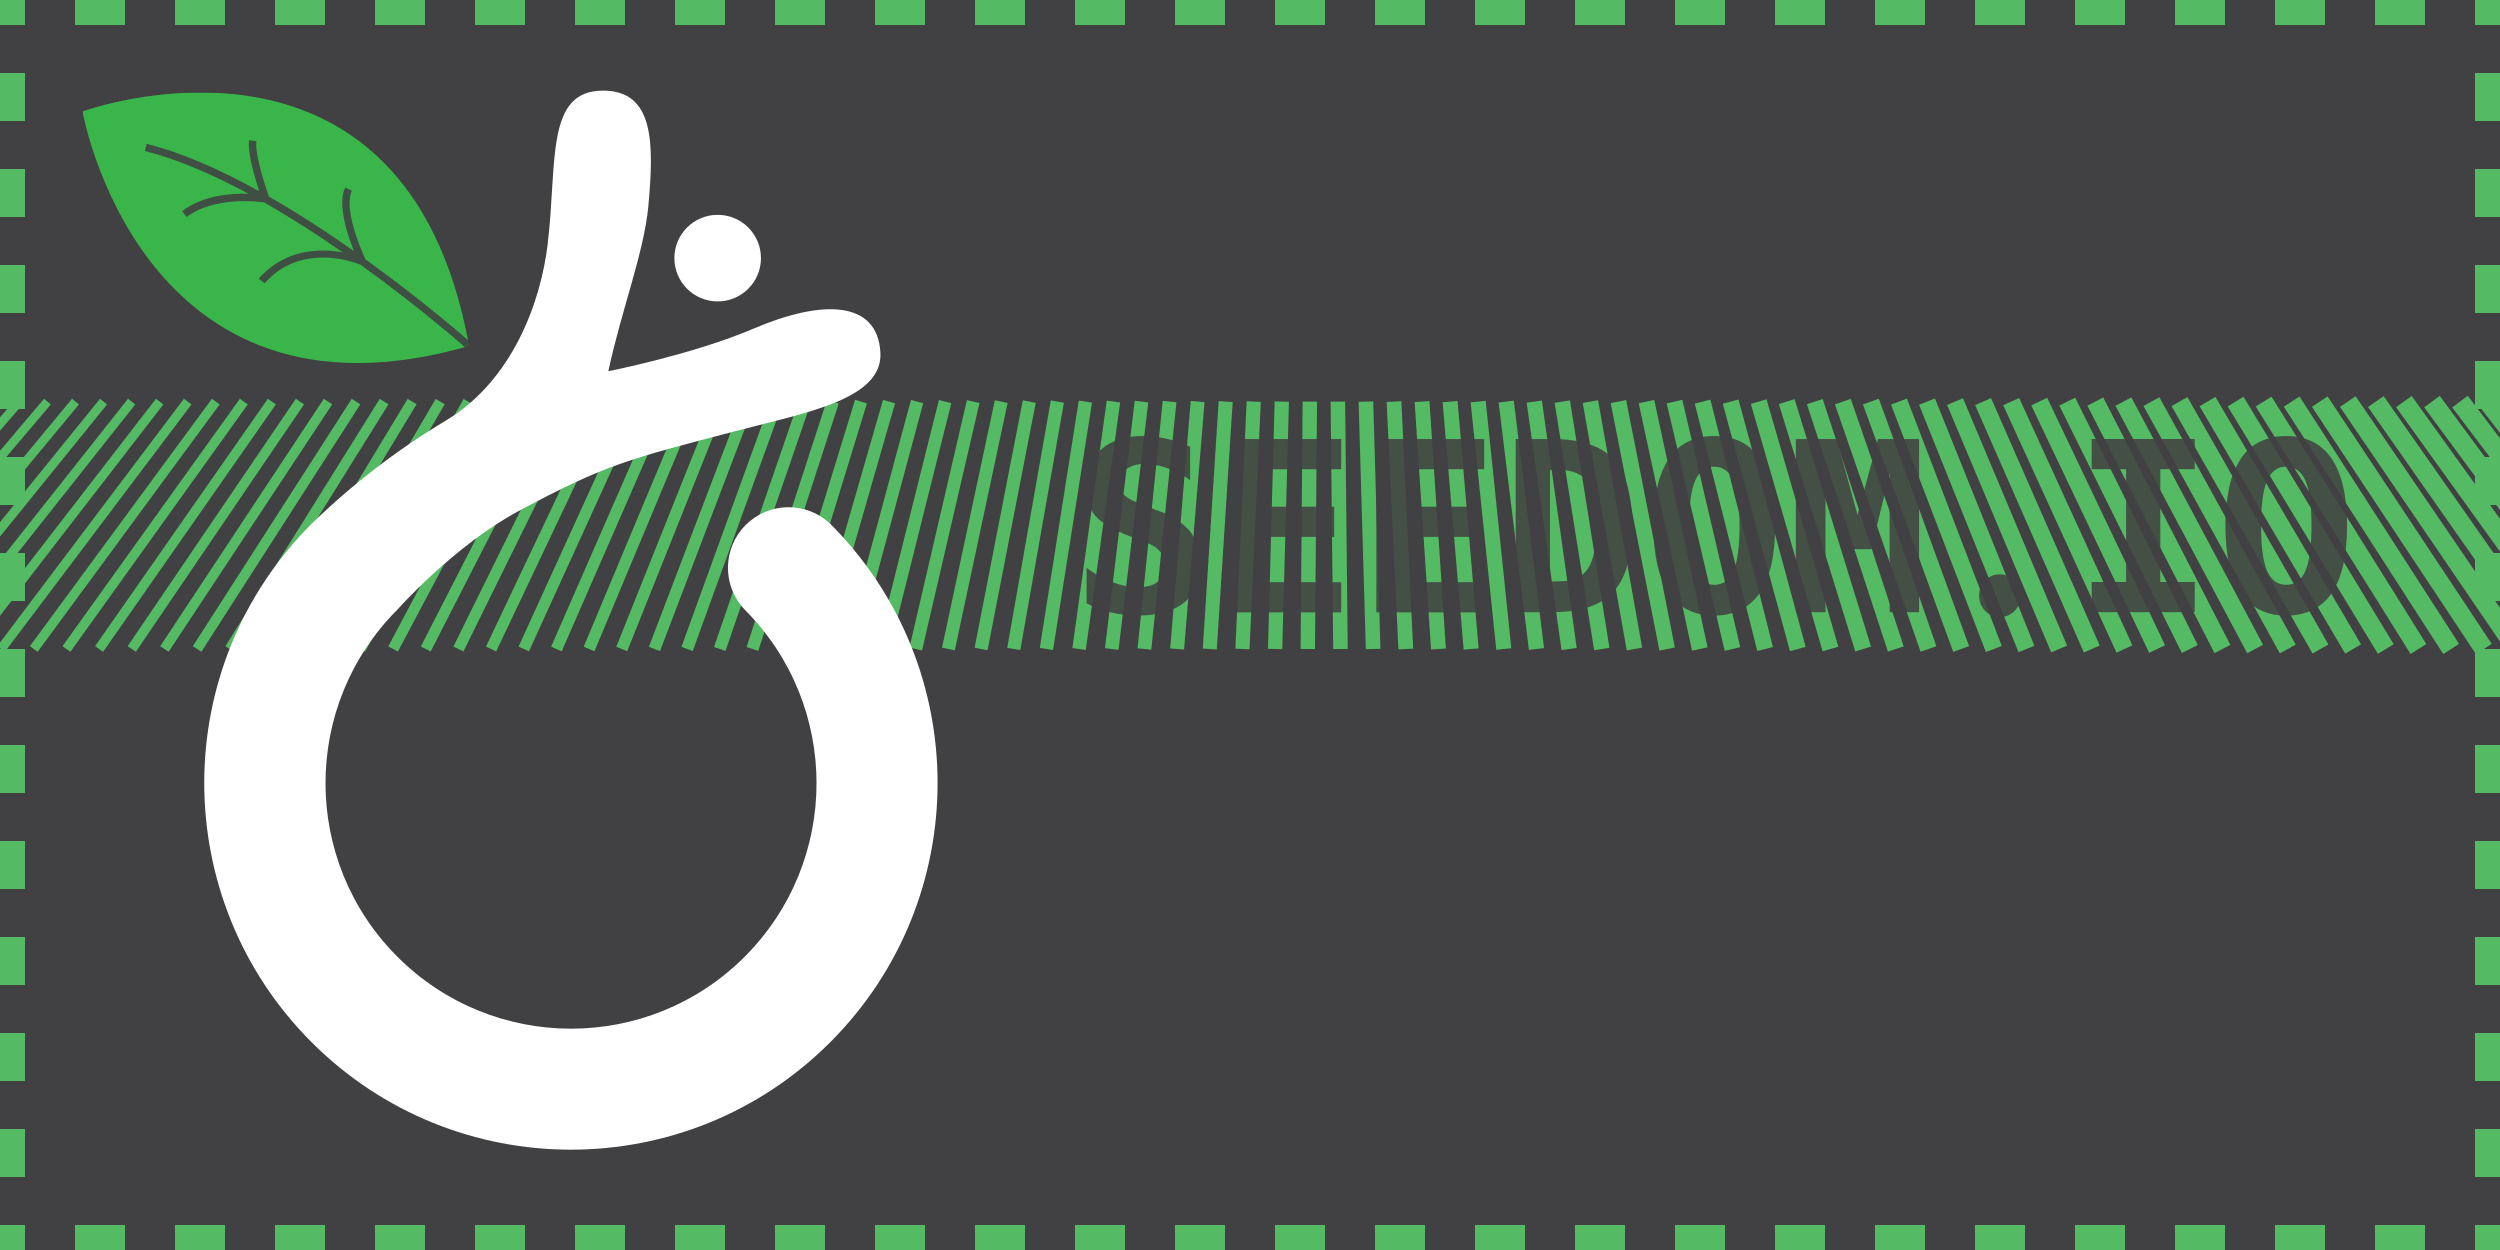
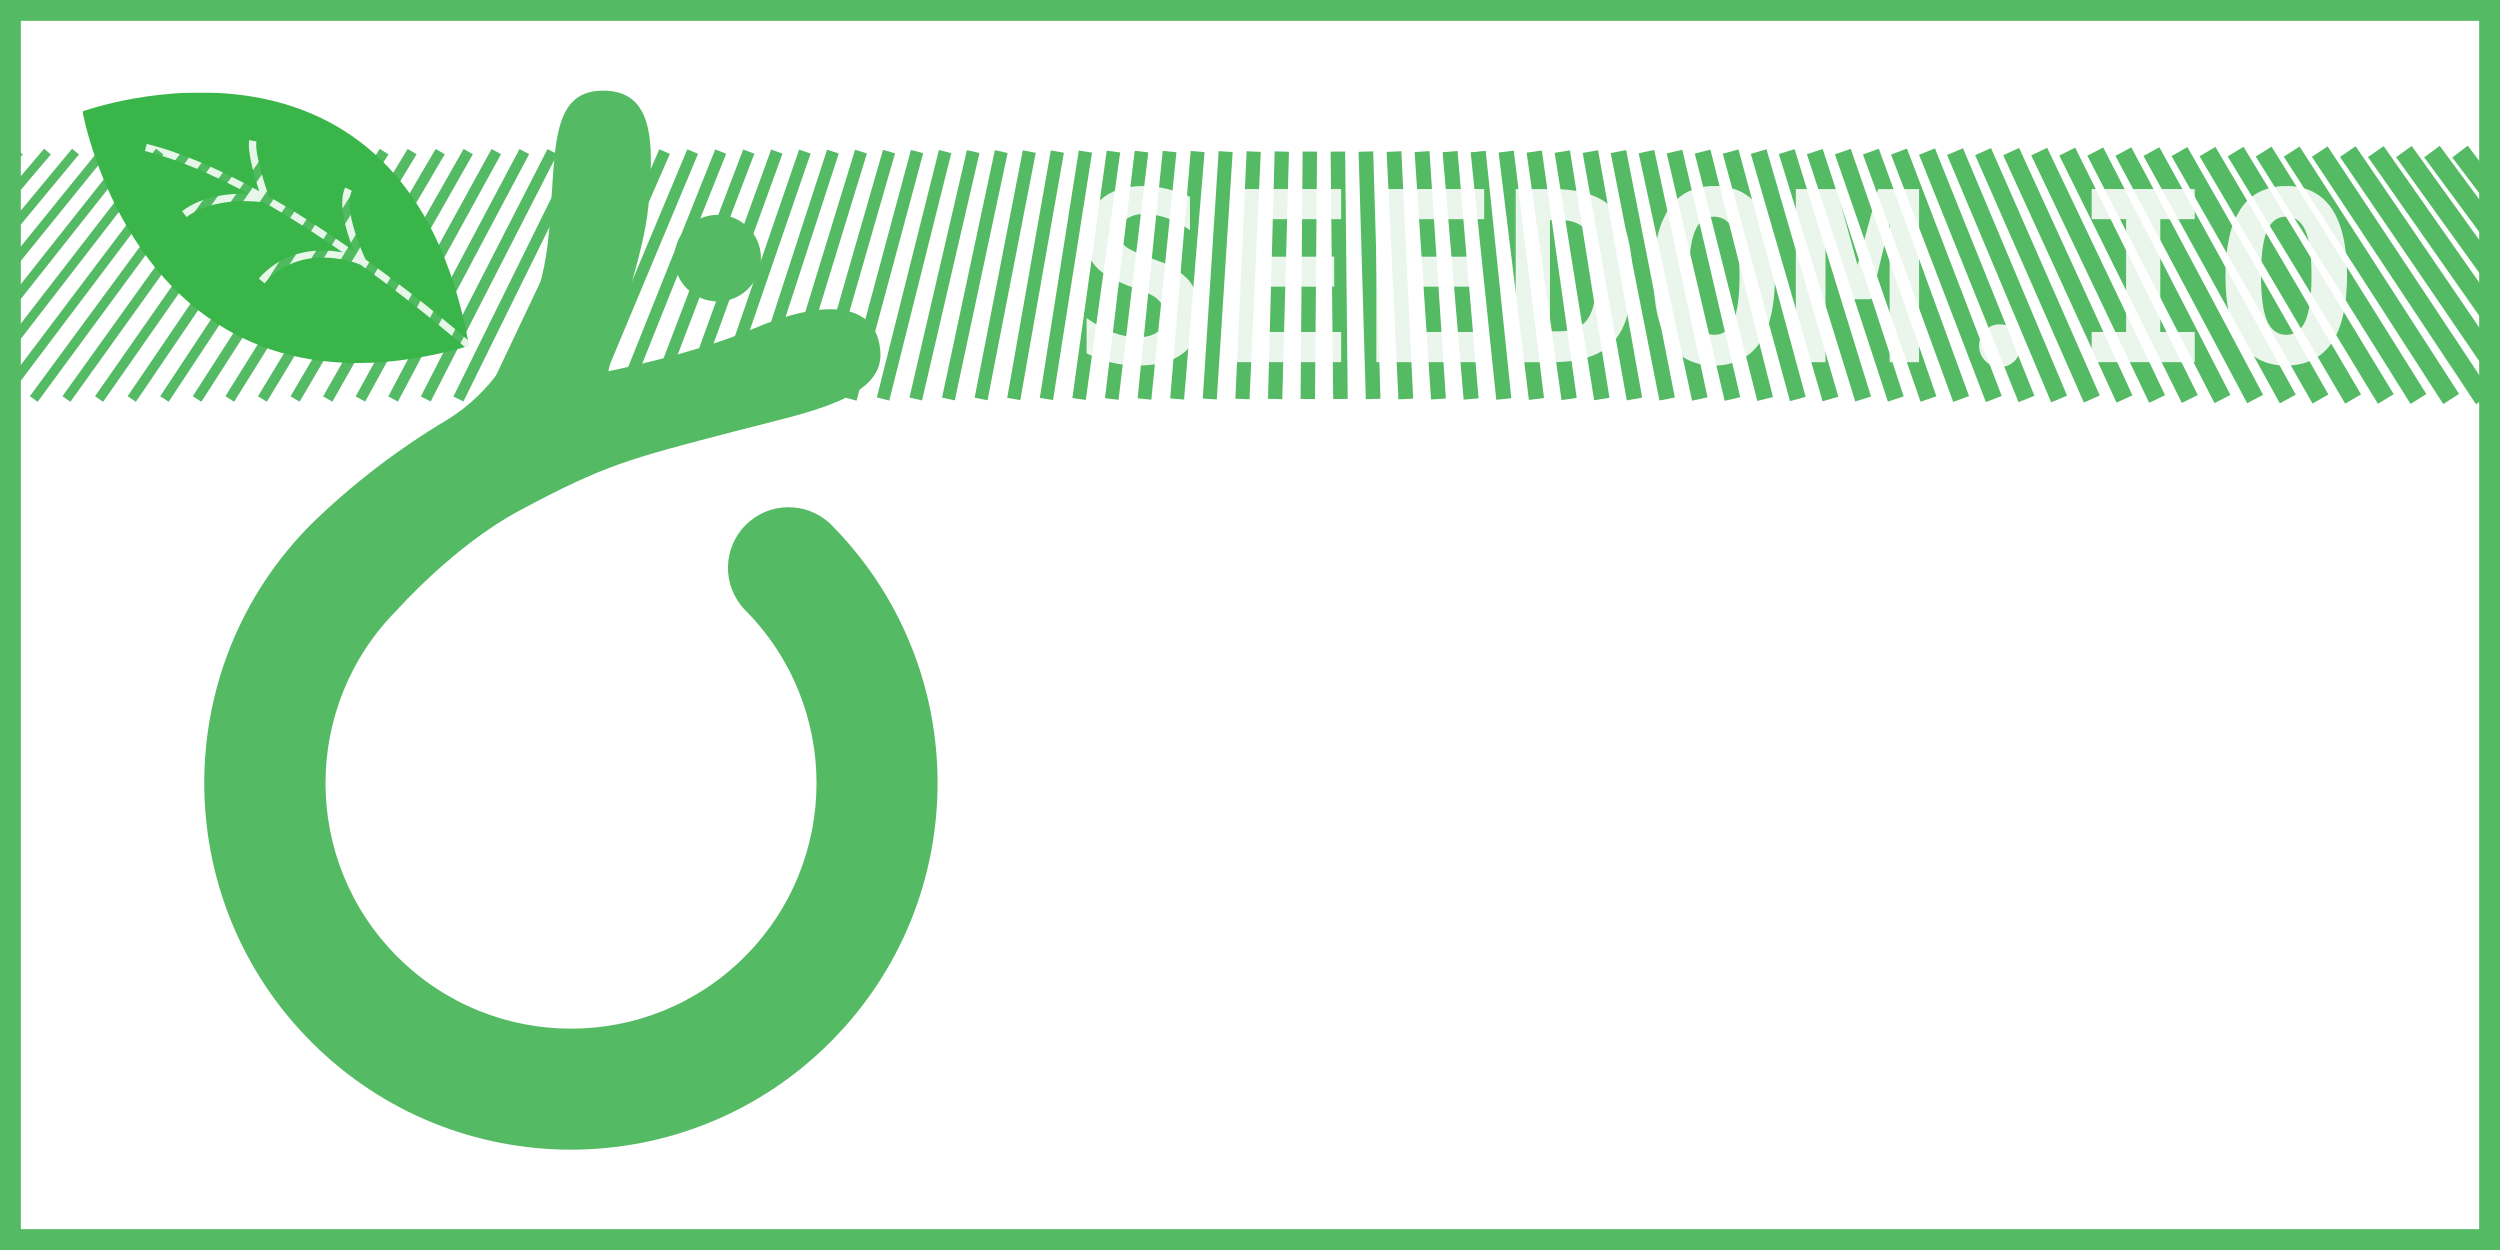
<svg xmlns="http://www.w3.org/2000/svg" viewBox="0 0 600 300">
  <defs>
-     <style>.cls-1{fill:#231f20;}.cls-2{isolation:isolate;filter:url(#luminosity-noclip-2);}.cls-10,.cls-11,.cls-12,.cls-13,.cls-14,.cls-15,.cls-16,.cls-17,.cls-18,.cls-19,.cls-20,.cls-21,.cls-22,.cls-23,.cls-24,.cls-25,.cls-26,.cls-27,.cls-28,.cls-29,.cls-3,.cls-30,.cls-31,.cls-32,.cls-33,.cls-34,.cls-35,.cls-36,.cls-37,.cls-38,.cls-39,.cls-40,.cls-41,.cls-42,.cls-43,.cls-44,.cls-45,.cls-46,.cls-47,.cls-48,.cls-49,.cls-5,.cls-50,.cls-51,.cls-52,.cls-53,.cls-54,.cls-55,.cls-56,.cls-57,.cls-58,.cls-59,.cls-6,.cls-60,.cls-61,.cls-62,.cls-63,.cls-64,.cls-65,.cls-66,.cls-67,.cls-68,.cls-69,.cls-7,.cls-70,.cls-71,.cls-72,.cls-73,.cls-74,.cls-75,.cls-76,.cls-77,.cls-78,.cls-79,.cls-80,.cls-81,.cls-82,.cls-83,.cls-84,.cls-85,.cls-86,.cls-87,.cls-88,.cls-89,.cls-9,.cls-90,.cls-91,.cls-92,.cls-93,.cls-94,.cls-95,.cls-96,.cls-97{fill:none;}.cls-4{fill:#414042;}.cls-10,.cls-11,.cls-12,.cls-13,.cls-14,.cls-15,.cls-16,.cls-17,.cls-18,.cls-19,.cls-20,.cls-21,.cls-22,.cls-23,.cls-24,.cls-25,.cls-26,.cls-27,.cls-28,.cls-29,.cls-30,.cls-31,.cls-32,.cls-33,.cls-34,.cls-35,.cls-36,.cls-37,.cls-38,.cls-39,.cls-40,.cls-41,.cls-42,.cls-43,.cls-44,.cls-45,.cls-46,.cls-47,.cls-48,.cls-49,.cls-5,.cls-50,.cls-51,.cls-52,.cls-53,.cls-54,.cls-55,.cls-56,.cls-57,.cls-58,.cls-59,.cls-6,.cls-60,.cls-61,.cls-62,.cls-63,.cls-64,.cls-65,.cls-66,.cls-67,.cls-68,.cls-69,.cls-7,.cls-70,.cls-71,.cls-72,.cls-73,.cls-74,.cls-75,.cls-76,.cls-77,.cls-78,.cls-79,.cls-80,.cls-81,.cls-82,.cls-83,.cls-84,.cls-85,.cls-86,.cls-87,.cls-88,.cls-89,.cls-9,.cls-90,.cls-91,.cls-92,.cls-93,.cls-94,.cls-95,.cls-96,.cls-97{stroke:#54ba63;stroke-miterlimit:10;}.cls-5,.cls-6,.cls-7{stroke-width:12px;}.cls-6{stroke-dasharray:12 12;}.cls-7{stroke-dasharray:11.52 11.52;}.cls-8{mask:url(#mask);}.cls-9{stroke-width:2.09px;}.cls-10{stroke-width:2.12px;}.cls-11{stroke-width:2.15px;}.cls-12{stroke-width:2.18px;}.cls-13{stroke-width:2.21px;}.cls-14{stroke-width:2.24px;}.cls-15{stroke-width:2.27px;}.cls-16{stroke-width:2.3px;}.cls-17{stroke-width:2.33px;}.cls-18{stroke-width:2.36px;}.cls-19{stroke-width:2.39px;}.cls-20{stroke-width:2.42px;}.cls-21{stroke-width:2.45px;}.cls-22{stroke-width:2.48px;}.cls-23{stroke-width:2.5px;}.cls-24{stroke-width:2.53px;}.cls-25{stroke-width:2.56px;}.cls-26{stroke-width:2.59px;}.cls-27{stroke-width:2.62px;}.cls-28{stroke-width:2.65px;}.cls-29{stroke-width:2.68px;}.cls-30{stroke-width:2.71px;}.cls-31{stroke-width:2.74px;}.cls-32{stroke-width:2.77px;}.cls-33{stroke-width:2.8px;}.cls-34{stroke-width:2.83px;}.cls-35{stroke-width:2.86px;}.cls-36{stroke-width:2.89px;}.cls-37{stroke-width:2.92px;}.cls-38{stroke-width:2.95px;}.cls-39{stroke-width:2.98px;}.cls-40{stroke-width:3.01px;}.cls-41{stroke-width:3.04px;}.cls-42{stroke-width:3.07px;}.cls-43{stroke-width:3.1px;}.cls-44{stroke-width:3.13px;}.cls-45{stroke-width:3.16px;}.cls-46{stroke-width:3.19px;}.cls-47{stroke-width:3.22px;}.cls-48{stroke-width:3.25px;}.cls-49{stroke-width:3.28px;}.cls-50{stroke-width:3.31px;}.cls-51{stroke-width:3.34px;}.cls-52{stroke-width:3.37px;}.cls-53{stroke-width:3.4px;}.cls-54{stroke-width:3.43px;}.cls-55{stroke-width:3.46px;}.cls-56{stroke-width:3.49px;}.cls-57{stroke-width:3.51px;}.cls-58{stroke-width:3.54px;}.cls-59{stroke-width:3.57px;}.cls-60{stroke-width:3.6px;}.cls-61{stroke-width:3.63px;}.cls-62{stroke-width:3.66px;}.cls-63{stroke-width:3.69px;}.cls-64{stroke-width:3.72px;}.cls-65{stroke-width:3.75px;}.cls-66{stroke-width:3.78px;}.cls-67{stroke-width:3.81px;}.cls-68{stroke-width:3.84px;}.cls-69{stroke-width:3.87px;}.cls-70{stroke-width:3.9px;}.cls-71{stroke-width:3.93px;}.cls-72{stroke-width:3.96px;}.cls-73{stroke-width:3.99px;}.cls-74{stroke-width:4.02px;}.cls-75{stroke-width:4.05px;}.cls-76{stroke-width:4.08px;}.cls-77{stroke-width:4.11px;}.cls-78{stroke-width:4.14px;}.cls-79{stroke-width:4.17px;}.cls-80{stroke-width:4.2px;}.cls-81{stroke-width:4.23px;}.cls-82{stroke-width:4.26px;}.cls-83{stroke-width:4.29px;}.cls-84{stroke-width:4.32px;}.cls-85{stroke-width:4.35px;}.cls-86{stroke-width:4.38px;}.cls-87{stroke-width:4.41px;}.cls-88{stroke-width:4.44px;}.cls-89{stroke-width:4.47px;}.cls-90{stroke-width:4.5px;}.cls-91{stroke-width:4.52px;}.cls-92{stroke-width:4.55px;}.cls-93{stroke-width:4.58px;}.cls-94{stroke-width:4.61px;}.cls-95{stroke-width:4.64px;}.cls-96{stroke-width:4.67px;}.cls-97{stroke-width:4.7px;}.cls-98{clip-path:url(#clip-path);}.cls-99{clip-path:url(#clip-path-2);}.cls-100{mask:url(#mask-2);}.cls-101{clip-path:url(#clip-path-4);}.cls-102{fill:#39b54a;}.cls-103{fill:#fff;}.cls-104{filter:url(#luminosity-noclip);}</style>
-     <filter id="luminosity-noclip" x="-47.57" y="94.94" width="692.59" height="62.26" filterUnits="userSpaceOnUse" color-interpolation-filters="sRGB">
+     <style>.cls-1{fill:#231f20;}.cls-2{isolation:isolate;filter:url(#luminosity-noclip-2);}.cls-10,.cls-11,.cls-12,.cls-13,.cls-14,.cls-15,.cls-16,.cls-17,.cls-18,.cls-19,.cls-20,.cls-21,.cls-22,.cls-23,.cls-24,.cls-25,.cls-26,.cls-27,.cls-28,.cls-29,.cls-3,.cls-30,.cls-31,.cls-32,.cls-33,.cls-34,.cls-35,.cls-36,.cls-37,.cls-38,.cls-39,.cls-40,.cls-41,.cls-42,.cls-43,.cls-44,.cls-45,.cls-46,.cls-47,.cls-48,.cls-49,.cls-5,.cls-50,.cls-51,.cls-52,.cls-53,.cls-54,.cls-55,.cls-56,.cls-57,.cls-58,.cls-59,.cls-60,.cls-61,.cls-62,.cls-63,.cls-64,.cls-65,.cls-66,.cls-67,.cls-68,.cls-69,.cls-7,.cls-70,.cls-71,.cls-72,.cls-73,.cls-74,.cls-75,.cls-76,.cls-77,.cls-78,.cls-79,.cls-8,.cls-80,.cls-81,.cls-82,.cls-83,.cls-84,.cls-85,.cls-86,.cls-87,.cls-88,.cls-89,.cls-9,.cls-90,.cls-91,.cls-92,.cls-93,.cls-94,.cls-95{fill:none;}.cls-4{fill:#fff;}.cls-10,.cls-11,.cls-12,.cls-13,.cls-14,.cls-15,.cls-16,.cls-17,.cls-18,.cls-19,.cls-20,.cls-21,.cls-22,.cls-23,.cls-24,.cls-25,.cls-26,.cls-27,.cls-28,.cls-29,.cls-30,.cls-31,.cls-32,.cls-33,.cls-34,.cls-35,.cls-36,.cls-37,.cls-38,.cls-39,.cls-40,.cls-41,.cls-42,.cls-43,.cls-44,.cls-45,.cls-46,.cls-47,.cls-48,.cls-49,.cls-5,.cls-50,.cls-51,.cls-52,.cls-53,.cls-54,.cls-55,.cls-56,.cls-57,.cls-58,.cls-59,.cls-60,.cls-61,.cls-62,.cls-63,.cls-64,.cls-65,.cls-66,.cls-67,.cls-68,.cls-69,.cls-7,.cls-70,.cls-71,.cls-72,.cls-73,.cls-74,.cls-75,.cls-76,.cls-77,.cls-78,.cls-79,.cls-8,.cls-80,.cls-81,.cls-82,.cls-83,.cls-84,.cls-85,.cls-86,.cls-87,.cls-88,.cls-89,.cls-9,.cls-90,.cls-91,.cls-92,.cls-93,.cls-94,.cls-95{stroke:#54ba63;stroke-miterlimit:10;}.cls-5{stroke-width:10px;}.cls-6{mask:url(#mask);}.cls-7{stroke-width:2.09px;}.cls-8{stroke-width:2.12px;}.cls-9{stroke-width:2.15px;}.cls-10{stroke-width:2.18px;}.cls-11{stroke-width:2.21px;}.cls-12{stroke-width:2.24px;}.cls-13{stroke-width:2.27px;}.cls-14{stroke-width:2.3px;}.cls-15{stroke-width:2.33px;}.cls-16{stroke-width:2.36px;}.cls-17{stroke-width:2.39px;}.cls-18{stroke-width:2.42px;}.cls-19{stroke-width:2.45px;}.cls-20{stroke-width:2.48px;}.cls-21{stroke-width:2.5px;}.cls-22{stroke-width:2.53px;}.cls-23{stroke-width:2.56px;}.cls-24{stroke-width:2.59px;}.cls-25{stroke-width:2.62px;}.cls-26{stroke-width:2.65px;}.cls-27{stroke-width:2.68px;}.cls-28{stroke-width:2.71px;}.cls-29{stroke-width:2.74px;}.cls-30{stroke-width:2.77px;}.cls-31{stroke-width:2.8px;}.cls-32{stroke-width:2.83px;}.cls-33{stroke-width:2.86px;}.cls-34{stroke-width:2.89px;}.cls-35{stroke-width:2.92px;}.cls-36{stroke-width:2.95px;}.cls-37{stroke-width:2.98px;}.cls-38{stroke-width:3.01px;}.cls-39{stroke-width:3.04px;}.cls-40{stroke-width:3.07px;}.cls-41{stroke-width:3.1px;}.cls-42{stroke-width:3.13px;}.cls-43{stroke-width:3.16px;}.cls-44{stroke-width:3.19px;}.cls-45{stroke-width:3.22px;}.cls-46{stroke-width:3.25px;}.cls-47{stroke-width:3.28px;}.cls-48{stroke-width:3.31px;}.cls-49{stroke-width:3.34px;}.cls-50{stroke-width:3.37px;}.cls-51{stroke-width:3.4px;}.cls-52{stroke-width:3.43px;}.cls-53{stroke-width:3.46px;}.cls-54{stroke-width:3.49px;}.cls-55{stroke-width:3.51px;}.cls-56{stroke-width:3.54px;}.cls-57{stroke-width:3.57px;}.cls-58{stroke-width:3.6px;}.cls-59{stroke-width:3.63px;}.cls-60{stroke-width:3.66px;}.cls-61{stroke-width:3.69px;}.cls-62{stroke-width:3.72px;}.cls-63{stroke-width:3.75px;}.cls-64{stroke-width:3.78px;}.cls-65{stroke-width:3.81px;}.cls-66{stroke-width:3.84px;}.cls-67{stroke-width:3.87px;}.cls-68{stroke-width:3.9px;}.cls-69{stroke-width:3.93px;}.cls-70{stroke-width:3.96px;}.cls-71{stroke-width:3.99px;}.cls-72{stroke-width:4.02px;}.cls-73{stroke-width:4.05px;}.cls-74{stroke-width:4.08px;}.cls-75{stroke-width:4.11px;}.cls-76{stroke-width:4.14px;}.cls-77{stroke-width:4.17px;}.cls-78{stroke-width:4.2px;}.cls-79{stroke-width:4.23px;}.cls-80{stroke-width:4.26px;}.cls-81{stroke-width:4.29px;}.cls-82{stroke-width:4.32px;}.cls-83{stroke-width:4.35px;}.cls-84{stroke-width:4.38px;}.cls-85{stroke-width:4.41px;}.cls-86{stroke-width:4.44px;}.cls-87{stroke-width:4.47px;}.cls-88{stroke-width:4.5px;}.cls-89{stroke-width:4.52px;}.cls-90{stroke-width:4.55px;}.cls-91{stroke-width:4.58px;}.cls-92{stroke-width:4.61px;}.cls-93{stroke-width:4.64px;}.cls-94{stroke-width:4.67px;}.cls-95{stroke-width:4.7px;}.cls-96{clip-path:url(#clip-path);}.cls-97{clip-path:url(#clip-path-2);}.cls-98{mask:url(#mask-2);}.cls-99{clip-path:url(#clip-path-4);}.cls-100{fill:#39b54a;}.cls-101{fill:#54ba63;}.cls-102{filter:url(#luminosity-noclip);}</style>
+     <filter id="luminosity-noclip" x="-47.57" y="34.94" width="692.59" height="62.26" filterUnits="userSpaceOnUse" color-interpolation-filters="sRGB">
      <feFlood flood-color="#fff" result="bg" />
      <feBlend in="SourceGraphic" in2="bg" />
    </filter>
-     <mask id="mask" x="-47.57" y="94.94" width="692.59" height="62.26" maskUnits="userSpaceOnUse">
-       <g class="cls-104">
-         <path class="cls-1" d="M273.21,147.73a31.1,31.1,0,0,1-3.26-.17,23.84,23.84,0,0,1-3.17-.56,26.81,26.81,0,0,1-6-2.2v-8.49a32.9,32.9,0,0,0,3.26,2.06,23.37,23.37,0,0,0,3.12,1.42,17.3,17.3,0,0,0,6,1.14,9.69,9.69,0,0,0,2.76-.35,5.56,5.56,0,0,0,2-1,4.68,4.68,0,0,0,1.67-3.84,5.1,5.1,0,0,0-1.11-3.28,6.14,6.14,0,0,0-1.41-1.27,9.58,9.58,0,0,0-1.82-.93l-4-1.53a33.64,33.64,0,0,1-5.26-2.46,12.61,12.61,0,0,1-3.15-2.52,10.37,10.37,0,0,1-2.2-7q0-5.68,3.62-8.88t9.91-3.23a26.46,26.46,0,0,1,3,.17,24.15,24.15,0,0,1,2.78.47q1.31.31,2.77.79a28.2,28.2,0,0,1,2.91,1.15v8a21.77,21.77,0,0,0-5.37-2.84,16.21,16.21,0,0,0-5.43-1,7.34,7.34,0,0,0-4.54,1.2,4,4,0,0,0-1.59,3.39,3.78,3.78,0,0,0,1.17,2.87,7,7,0,0,0,1.66,1.14,28.51,28.51,0,0,0,3.16,1.36l3.53,1.34a16.61,16.61,0,0,1,7.38,4.84,12.35,12.35,0,0,1,2.37,7.82q0,6.15-3.73,9.24T273.21,147.73Z" />
-         <path class="cls-1" d="M296,105.37h25.88v7.24H304.21v9h16v7.24h-16v10.88h17.67v7.24H296Z" />
-         <path class="cls-1" d="M330.32,105.37H356.2v7.24H338.53v9h16v7.24h-16v10.88H356.2v7.24H330.32Z" />
-         <path class="cls-1" d="M363.77,105.37h8.79q10.19,0,14.67,4.84a15.65,15.65,0,0,1,3.34,6.33,34.85,34.85,0,0,1,1.14,9.59q0,11-4.48,15.89t-14.67,4.9h-8.79Zm10.44,34.15q4.84,0,6.9-3.06t2.06-10.35q0-7.24-2.06-10.3t-6.9-3H372v26.75Z" />
-         <path class="cls-1" d="M411.42,147.73a13.74,13.74,0,0,1-6.44-1.41,12,12,0,0,1-4.44-4q-3.7-5.48-3.7-16.11a42.26,42.26,0,0,1,.92-9.34,20.2,20.2,0,0,1,2.78-6.8,11.54,11.54,0,0,1,4.7-4.13,14.48,14.48,0,0,1,6.18-1.29A14,14,0,0,1,417.8,106a12,12,0,0,1,4.56,4.08q3.67,5.48,3.67,16.12t-3.67,16.09a12,12,0,0,1-4.5,4A13.85,13.85,0,0,1,411.42,147.73Zm0-7.37q3.17,0,4.62-3.37t1.45-10.83q0-7.49-1.45-10.8T411.42,112a4.41,4.41,0,0,0-2.75.85,6.16,6.16,0,0,0-1.84,2.52q-1.45,3.31-1.45,10.8T406.83,137Q408.28,140.35,411.42,140.35Z" />
-         <path class="cls-1" d="M431,105.37h9.8l5,18.23,4.93-18.23h9.85v41.55h-7.07V113.63l-4.4,18.17h-6.54l-4.45-18.17v33.29H431Z" />
-         <path class="cls-1" d="M479.94,148.09a4.63,4.63,0,0,1-1.92-.38,5.14,5.14,0,0,1-1.53-1.07A4.94,4.94,0,0,1,475,143a5.05,5.05,0,0,1,1.45-3.73,4.73,4.73,0,0,1,3.48-1.42,5.17,5.17,0,0,1,1.89.35,4.71,4.71,0,0,1,1.61,1.07A5,5,0,0,1,484.9,143a4.93,4.93,0,0,1-1.42,3.65A4.81,4.81,0,0,1,479.94,148.09Z" />
-         <path class="cls-1" d="M502,139.68h8.27V112.6H502v-7.24h24.74v7.24h-8.27v27.08h8.27v7.24H502Z" />
-         <path class="cls-1" d="M548.69,147.73a13.74,13.74,0,0,1-6.44-1.41,12,12,0,0,1-4.44-4q-3.7-5.48-3.7-16.11a42.26,42.26,0,0,1,.92-9.34,20.2,20.2,0,0,1,2.78-6.8,11.54,11.54,0,0,1,4.7-4.13,14.48,14.48,0,0,1,6.18-1.29,14,14,0,0,1,6.37,1.38,12,12,0,0,1,4.56,4.08q3.67,5.48,3.67,16.12t-3.67,16.09a12,12,0,0,1-4.5,4A13.85,13.85,0,0,1,548.69,147.73Zm0-7.37q3.17,0,4.62-3.37t1.45-10.83q0-7.49-1.45-10.8T548.69,112a4.41,4.41,0,0,0-2.75.85,6.16,6.16,0,0,0-1.84,2.52q-1.45,3.31-1.45,10.8T544.1,137Q545.54,140.35,548.69,140.35Z" />
+     <mask id="mask" x="-47.57" y="34.94" width="692.59" height="62.26" maskUnits="userSpaceOnUse">
+       <g class="cls-102">
+         <path class="cls-1" d="M273.21,87.73a31.1,31.1,0,0,1-3.26-.17,23.84,23.84,0,0,1-3.17-.56,26.81,26.81,0,0,1-6-2.2V76.32A32.9,32.9,0,0,0,264,78.38a23.37,23.37,0,0,0,3.12,1.42,17.3,17.3,0,0,0,6,1.14,9.69,9.69,0,0,0,2.76-.35,5.56,5.56,0,0,0,2-1,4.68,4.68,0,0,0,1.67-3.84,5.1,5.1,0,0,0-1.11-3.28,6.14,6.14,0,0,0-1.41-1.27,9.58,9.58,0,0,0-1.82-.93l-4-1.53a33.64,33.64,0,0,1-5.26-2.46,12.61,12.61,0,0,1-3.15-2.52,10.37,10.37,0,0,1-2.2-7q0-5.68,3.62-8.88t9.91-3.23a26.46,26.46,0,0,1,3,.17,24.15,24.15,0,0,1,2.78.47q1.31.31,2.77.79a28.2,28.2,0,0,1,2.91,1.15v8a21.77,21.77,0,0,0-5.37-2.84,16.21,16.21,0,0,0-5.43-1,7.34,7.34,0,0,0-4.54,1.2A4,4,0,0,0,268.64,56a3.78,3.78,0,0,0,1.17,2.87A7,7,0,0,0,271.47,60a28.51,28.51,0,0,0,3.16,1.36l3.53,1.34a16.61,16.61,0,0,1,7.38,4.84,12.35,12.35,0,0,1,2.37,7.82q0,6.15-3.73,9.24T273.21,87.73Z" />
+         <path class="cls-1" d="M296,45.37h25.88V52.6H304.21v9h16V68.8h-16V79.68h17.67v7.24H296Z" />
+         <path class="cls-1" d="M330.32,45.37H356.2V52.6H338.53v9h16V68.8h-16V79.68H356.2v7.24H330.32Z" />
+         <path class="cls-1" d="M363.77,45.37h8.79q10.19,0,14.67,4.84a15.65,15.65,0,0,1,3.34,6.33,34.85,34.85,0,0,1,1.14,9.59q0,11-4.48,15.89t-14.67,4.9h-8.79Zm10.44,34.15q4.84,0,6.9-3.06t2.06-10.35q0-7.24-2.06-10.3t-6.9-3H372V79.52Z" />
+         <path class="cls-1" d="M411.42,87.73A13.74,13.74,0,0,1,405,86.32a12,12,0,0,1-4.44-4q-3.7-5.48-3.7-16.11a42.26,42.26,0,0,1,.92-9.34,20.2,20.2,0,0,1,2.78-6.8,11.54,11.54,0,0,1,4.7-4.13,14.48,14.48,0,0,1,6.18-1.29A14,14,0,0,1,417.8,46a12,12,0,0,1,4.56,4.08Q426,55.55,426,66.19t-3.67,16.09a12,12,0,0,1-4.5,4A13.85,13.85,0,0,1,411.42,87.73Zm0-7.37q3.17,0,4.62-3.37t1.45-10.83q0-7.49-1.45-10.8T411.42,52a4.41,4.41,0,0,0-2.75.85,6.16,6.16,0,0,0-1.84,2.52q-1.45,3.31-1.45,10.8T406.83,77Q408.28,80.35,411.42,80.35Z" />
+         <path class="cls-1" d="M431,45.37h9.8l5,18.23,4.93-18.23h9.85V86.92h-7.07V53.63l-4.4,18.17h-6.54l-4.45-18.17V86.92H431Z" />
+         <path class="cls-1" d="M479.94,88.09a4.63,4.63,0,0,1-1.92-.38,5.14,5.14,0,0,1-1.53-1.07A4.94,4.94,0,0,1,475,83a5.05,5.05,0,0,1,1.45-3.73A4.73,4.73,0,0,1,480,77.85a5.17,5.17,0,0,1,1.89.35,4.71,4.71,0,0,1,1.61,1.07A5,5,0,0,1,484.9,83a4.93,4.93,0,0,1-1.42,3.65A4.81,4.81,0,0,1,479.94,88.09Z" />
+         <path class="cls-1" d="M502,79.68h8.27V52.6H502V45.37h24.74V52.6h-8.27V79.68h8.27v7.24H502Z" />
+         <path class="cls-1" d="M548.69,87.73a13.74,13.74,0,0,1-6.44-1.41,12,12,0,0,1-4.44-4q-3.7-5.48-3.7-16.11a42.26,42.26,0,0,1,.92-9.34,20.2,20.2,0,0,1,2.78-6.8,11.54,11.54,0,0,1,4.7-4.13,14.48,14.48,0,0,1,6.18-1.29A14,14,0,0,1,555.06,46a12,12,0,0,1,4.56,4.08q3.67,5.48,3.67,16.12t-3.67,16.09a12,12,0,0,1-4.5,4A13.85,13.85,0,0,1,548.69,87.73Zm0-7.37q3.17,0,4.62-3.37t1.45-10.83q0-7.49-1.45-10.8T548.69,52a4.41,4.41,0,0,0-2.75.85,6.16,6.16,0,0,0-1.84,2.52q-1.45,3.31-1.45,10.8T544.1,77Q545.54,80.35,548.69,80.35Z" />
      </g>
    </mask>
    <clipPath id="clip-path">
      <rect class="cls-3" x="19.8" y="21.75" width="213.87" height="262.88" />
    </clipPath>
    <clipPath id="clip-path-2">
      <rect class="cls-3" x="-30.21" y="-11.44" width="320.67" height="320.67" />
    </clipPath>
    <filter id="luminosity-noclip-2" x="19.8" y="22.2" width="93.36" height="64.94" filterUnits="userSpaceOnUse" color-interpolation-filters="sRGB">
      <feFlood flood-color="#fff" result="bg" />
      <feBlend in="SourceGraphic" in2="bg" />
    </filter>
    <mask id="mask-2" x="19.8" y="22.2" width="93.36" height="64.94" maskUnits="userSpaceOnUse">
      <g class="cls-2">
        <path class="cls-1" d="M113.16,82.37c-.21-.19-10.77-9.57-25.41-20.1-1.61-3.33-5.21-12.46-3.31-16.5L82.84,45c-1.9,4,.5,11.26,2.12,15.27-6.32-4.45-13.27-9-20.42-13.09-1.06-3-3.44-10.48-3-13.25l-1.74-.29c-.47,2.85,1.34,9,2.41,12.25-9.07-5-18.36-9.21-27-11.36l-.43,1.71c7.93,2,16.47,5.72,24.87,10.26-4.29-.13-11,.39-15.94,4.18l1.07,1.41c6.63-5,17.06-3.74,18.61-3.51,6.56,3.74,13,7.88,18.86,12-5.32-1-13.78-.94-20.15,6.27L63.49,68c8.66-9.82,21.28-5.18,23-4.49,14.67,10.54,25.3,20,25.51,20.17Z" />
      </g>
    </mask>
    <clipPath id="clip-path-4">
      <rect class="cls-3" x="19.8" y="22.2" width="92.77" height="64.94" />
    </clipPath>
  </defs>
  <g id="Layer_4" data-name="Layer 4">
    <rect class="cls-4" width="600" height="300" />
  </g>
  <g id="Frame">
-     <polyline class="cls-5" points="600 294 600 300 594 300" />
-     <line class="cls-6" x1="582" y1="300" x2="12" y2="300" />
-     <polyline class="cls-5" points="6 300 0 300 0 294" />
-     <line class="cls-7" y1="282.48" y2="11.76" />
-     <polyline class="cls-5" points="0 6 0 0 6 0" />
-     <line class="cls-6" x1="18" x2="588" />
-     <polyline class="cls-5" points="594 0 600 0 600 6" />
-     <line class="cls-7" x1="600" y1="17.52" x2="600" y2="288.24" />
-     <g class="cls-8">
-       <line class="cls-9" x1="4.66" y1="96.38" x2="-46.79" y2="155.76" />
-       <line class="cls-10" x1="11.39" y1="96.38" x2="-38.94" y2="155.76" />
-       <line class="cls-11" x1="18.12" y1="96.38" x2="-31.1" y2="155.76" />
-       <line class="cls-12" x1="24.85" y1="96.38" x2="-23.26" y2="155.76" />
-       <line class="cls-13" x1="31.59" y1="96.38" x2="-15.42" y2="155.76" />
-       <line class="cls-14" x1="38.32" y1="96.38" x2="-7.58" y2="155.76" />
-       <line class="cls-15" x1="45.05" y1="96.38" x2="0.26" y2="155.76" />
-       <line class="cls-16" x1="51.79" y1="96.38" x2="8.1" y2="155.76" />
-       <line class="cls-17" x1="58.52" y1="96.38" x2="15.94" y2="155.76" />
-       <line class="cls-18" x1="65.25" y1="96.38" x2="23.78" y2="155.76" />
-       <line class="cls-19" x1="71.98" y1="96.38" x2="31.62" y2="155.76" />
-       <line class="cls-20" x1="78.72" y1="96.38" x2="39.46" y2="155.76" />
-       <line class="cls-21" x1="85.45" y1="96.38" x2="47.3" y2="155.76" />
-       <line class="cls-22" x1="92.18" y1="96.38" x2="55.14" y2="155.76" />
-       <line class="cls-23" x1="98.91" y1="96.38" x2="62.98" y2="155.76" />
-       <line class="cls-24" x1="105.65" y1="96.38" x2="70.82" y2="155.76" />
-       <line class="cls-25" x1="112.38" y1="96.38" x2="78.66" y2="155.76" />
-       <line class="cls-26" x1="119.11" y1="96.38" x2="86.5" y2="155.76" />
-       <line class="cls-27" x1="125.84" y1="96.38" x2="94.34" y2="155.76" />
-       <line class="cls-28" x1="132.58" y1="96.38" x2="102.18" y2="155.76" />
-       <line class="cls-29" x1="139.31" y1="96.38" x2="110.02" y2="155.76" />
-       <line class="cls-30" x1="146.04" y1="96.38" x2="117.86" y2="155.76" />
-       <line class="cls-31" x1="152.78" y1="96.38" x2="125.7" y2="155.76" />
-       <line class="cls-32" x1="159.51" y1="96.38" x2="133.54" y2="155.76" />
-       <line class="cls-33" x1="166.24" y1="96.38" x2="141.38" y2="155.76" />
-       <line class="cls-34" x1="172.97" y1="96.38" x2="149.22" y2="155.76" />
-       <line class="cls-35" x1="179.71" y1="96.38" x2="157.06" y2="155.76" />
-       <line class="cls-36" x1="186.44" y1="96.38" x2="164.9" y2="155.76" />
-       <line class="cls-37" x1="193.17" y1="96.38" x2="172.74" y2="155.76" />
-       <line class="cls-38" x1="199.9" y1="96.38" x2="180.58" y2="155.76" />
-       <line class="cls-39" x1="206.64" y1="96.38" x2="188.42" y2="155.76" />
-       <line class="cls-40" x1="213.37" y1="96.38" x2="196.26" y2="155.76" />
-       <line class="cls-41" x1="220.1" y1="96.38" x2="204.1" y2="155.76" />
-       <line class="cls-42" x1="226.83" y1="96.38" x2="211.94" y2="155.76" />
-       <line class="cls-43" x1="233.57" y1="96.38" x2="219.78" y2="155.76" />
-       <line class="cls-44" x1="240.3" y1="96.38" x2="227.62" y2="155.76" />
-       <line class="cls-45" x1="247.03" y1="96.38" x2="235.46" y2="155.76" />
-       <line class="cls-46" x1="253.77" y1="96.38" x2="243.3" y2="155.76" />
-       <line class="cls-47" x1="260.5" y1="96.38" x2="251.14" y2="155.76" />
-       <line class="cls-48" x1="267.23" y1="96.38" x2="258.98" y2="155.76" />
-       <line class="cls-49" x1="273.96" y1="96.38" x2="266.82" y2="155.76" />
-       <line class="cls-50" x1="280.7" y1="96.38" x2="274.67" y2="155.76" />
-       <line class="cls-51" x1="287.43" y1="96.38" x2="282.51" y2="155.76" />
-       <line class="cls-52" x1="294.16" y1="96.38" x2="290.35" y2="155.76" />
-       <line class="cls-53" x1="300.89" y1="96.38" x2="298.19" y2="155.76" />
-       <line class="cls-54" x1="307.63" y1="96.38" x2="306.03" y2="155.76" />
-       <line class="cls-55" x1="314.36" y1="96.38" x2="313.87" y2="155.76" />
-       <line class="cls-56" x1="321.09" y1="96.38" x2="321.71" y2="155.76" />
-       <line class="cls-57" x1="327.82" y1="96.38" x2="329.55" y2="155.76" />
-       <line class="cls-58" x1="334.56" y1="96.38" x2="337.39" y2="155.76" />
-       <line class="cls-59" x1="341.29" y1="96.38" x2="345.23" y2="155.76" />
-       <line class="cls-60" x1="348.02" y1="96.38" x2="353.07" y2="155.76" />
-       <line class="cls-61" x1="354.76" y1="96.38" x2="360.91" y2="155.76" />
-       <line class="cls-62" x1="361.49" y1="96.38" x2="368.75" y2="155.76" />
-       <line class="cls-63" x1="368.22" y1="96.38" x2="376.59" y2="155.76" />
-       <line class="cls-64" x1="374.95" y1="96.38" x2="384.43" y2="155.76" />
-       <line class="cls-65" x1="381.69" y1="96.38" x2="392.27" y2="155.76" />
-       <line class="cls-66" x1="388.42" y1="96.38" x2="400.11" y2="155.76" />
-       <line class="cls-67" x1="395.15" y1="96.38" x2="407.95" y2="155.76" />
-       <line class="cls-68" x1="401.88" y1="96.38" x2="415.79" y2="155.76" />
-       <line class="cls-69" x1="408.62" y1="96.38" x2="423.63" y2="155.76" />
-       <line class="cls-70" x1="415.35" y1="96.38" x2="431.47" y2="155.76" />
-       <line class="cls-71" x1="422.08" y1="96.38" x2="439.31" y2="155.76" />
-       <line class="cls-72" x1="428.81" y1="96.38" x2="447.15" y2="155.76" />
-       <line class="cls-73" x1="435.55" y1="96.38" x2="454.99" y2="155.76" />
-       <line class="cls-74" x1="442.28" y1="96.38" x2="462.83" y2="155.76" />
-       <line class="cls-75" x1="449.01" y1="96.38" x2="470.67" y2="155.76" />
-       <line class="cls-76" x1="455.75" y1="96.38" x2="478.51" y2="155.76" />
-       <line class="cls-77" x1="462.48" y1="96.38" x2="486.35" y2="155.76" />
-       <line class="cls-78" x1="469.21" y1="96.38" x2="494.19" y2="155.76" />
-       <line class="cls-79" x1="475.94" y1="96.38" x2="502.03" y2="155.76" />
-       <line class="cls-80" x1="482.68" y1="96.38" x2="509.87" y2="155.76" />
-       <line class="cls-81" x1="489.41" y1="96.38" x2="517.71" y2="155.76" />
-       <line class="cls-82" x1="496.14" y1="96.38" x2="525.55" y2="155.76" />
-       <line class="cls-83" x1="502.87" y1="96.38" x2="533.39" y2="155.76" />
-       <line class="cls-84" x1="509.61" y1="96.38" x2="541.23" y2="155.76" />
-       <line class="cls-85" x1="516.34" y1="96.38" x2="549.07" y2="155.76" />
-       <line class="cls-86" x1="523.07" y1="96.38" x2="556.91" y2="155.76" />
-       <line class="cls-87" x1="529.8" y1="96.38" x2="564.75" y2="155.76" />
-       <line class="cls-88" x1="536.54" y1="96.38" x2="572.59" y2="155.76" />
-       <line class="cls-89" x1="543.27" y1="96.38" x2="580.43" y2="155.76" />
-       <line class="cls-90" x1="550" y1="96.38" x2="588.28" y2="155.76" />
-       <line class="cls-91" x1="556.74" y1="96.38" x2="596.12" y2="155.76" />
-       <line class="cls-92" x1="563.47" y1="96.38" x2="603.96" y2="155.76" />
-       <line class="cls-93" x1="570.2" y1="96.38" x2="611.8" y2="155.76" />
-       <line class="cls-94" x1="576.93" y1="96.38" x2="619.64" y2="155.76" />
-       <line class="cls-95" x1="583.67" y1="96.38" x2="627.48" y2="155.76" />
-       <line class="cls-96" x1="590.4" y1="96.38" x2="635.32" y2="155.76" />
-       <line class="cls-97" x1="597.13" y1="96.38" x2="643.16" y2="155.76" />
+     <rect class="cls-5" width="600" height="300" />
+     <g class="cls-6">
+       <line class="cls-7" x1="4.66" y1="36.38" x2="-46.79" y2="95.76" />
+       <line class="cls-8" x1="11.39" y1="36.38" x2="-38.94" y2="95.76" />
+       <line class="cls-9" x1="18.12" y1="36.38" x2="-31.1" y2="95.76" />
+       <line class="cls-10" x1="24.85" y1="36.38" x2="-23.26" y2="95.76" />
+       <line class="cls-11" x1="31.59" y1="36.38" x2="-15.42" y2="95.76" />
+       <line class="cls-12" x1="38.32" y1="36.38" x2="-7.58" y2="95.76" />
+       <line class="cls-13" x1="45.05" y1="36.38" x2="0.26" y2="95.76" />
+       <line class="cls-14" x1="51.79" y1="36.38" x2="8.1" y2="95.76" />
+       <line class="cls-15" x1="58.52" y1="36.38" x2="15.94" y2="95.76" />
+       <line class="cls-16" x1="65.25" y1="36.38" x2="23.78" y2="95.76" />
+       <line class="cls-17" x1="71.98" y1="36.38" x2="31.62" y2="95.76" />
+       <line class="cls-18" x1="78.72" y1="36.38" x2="39.46" y2="95.76" />
+       <line class="cls-19" x1="85.45" y1="36.38" x2="47.3" y2="95.76" />
+       <line class="cls-20" x1="92.18" y1="36.38" x2="55.14" y2="95.76" />
+       <line class="cls-21" x1="98.91" y1="36.38" x2="62.98" y2="95.76" />
+       <line class="cls-22" x1="105.65" y1="36.38" x2="70.82" y2="95.76" />
+       <line class="cls-23" x1="112.38" y1="36.38" x2="78.66" y2="95.76" />
+       <line class="cls-24" x1="119.11" y1="36.38" x2="86.5" y2="95.76" />
+       <line class="cls-25" x1="125.84" y1="36.38" x2="94.34" y2="95.76" />
+       <line class="cls-26" x1="132.58" y1="36.38" x2="102.18" y2="95.76" />
+       <line class="cls-27" x1="139.31" y1="36.38" x2="110.02" y2="95.76" />
+       <line class="cls-28" x1="146.04" y1="36.38" x2="117.86" y2="95.76" />
+       <line class="cls-29" x1="152.78" y1="36.38" x2="125.7" y2="95.76" />
+       <line class="cls-30" x1="159.51" y1="36.38" x2="133.54" y2="95.76" />
+       <line class="cls-31" x1="166.24" y1="36.38" x2="141.38" y2="95.76" />
+       <line class="cls-32" x1="172.97" y1="36.38" x2="149.22" y2="95.76" />
+       <line class="cls-33" x1="179.71" y1="36.38" x2="157.06" y2="95.76" />
+       <line class="cls-34" x1="186.44" y1="36.38" x2="164.9" y2="95.76" />
+       <line class="cls-35" x1="193.17" y1="36.38" x2="172.74" y2="95.76" />
+       <line class="cls-36" x1="199.9" y1="36.38" x2="180.58" y2="95.76" />
+       <line class="cls-37" x1="206.64" y1="36.38" x2="188.42" y2="95.76" />
+       <line class="cls-38" x1="213.37" y1="36.38" x2="196.26" y2="95.76" />
+       <line class="cls-39" x1="220.1" y1="36.38" x2="204.1" y2="95.76" />
+       <line class="cls-40" x1="226.83" y1="36.38" x2="211.94" y2="95.76" />
+       <line class="cls-41" x1="233.57" y1="36.38" x2="219.78" y2="95.76" />
+       <line class="cls-42" x1="240.3" y1="36.38" x2="227.62" y2="95.76" />
+       <line class="cls-43" x1="247.03" y1="36.38" x2="235.46" y2="95.76" />
+       <line class="cls-44" x1="253.77" y1="36.38" x2="243.3" y2="95.76" />
+       <line class="cls-45" x1="260.5" y1="36.38" x2="251.14" y2="95.76" />
+       <line class="cls-46" x1="267.23" y1="36.38" x2="258.98" y2="95.76" />
+       <line class="cls-47" x1="273.96" y1="36.38" x2="266.82" y2="95.76" />
+       <line class="cls-48" x1="280.7" y1="36.38" x2="274.67" y2="95.76" />
+       <line class="cls-49" x1="287.43" y1="36.38" x2="282.51" y2="95.76" />
+       <line class="cls-50" x1="294.16" y1="36.38" x2="290.35" y2="95.76" />
+       <line class="cls-51" x1="300.89" y1="36.38" x2="298.19" y2="95.76" />
+       <line class="cls-52" x1="307.63" y1="36.38" x2="306.03" y2="95.76" />
+       <line class="cls-53" x1="314.36" y1="36.38" x2="313.87" y2="95.76" />
+       <line class="cls-54" x1="321.09" y1="36.38" x2="321.71" y2="95.76" />
+       <line class="cls-55" x1="327.82" y1="36.38" x2="329.55" y2="95.76" />
+       <line class="cls-56" x1="334.56" y1="36.38" x2="337.39" y2="95.76" />
+       <line class="cls-57" x1="341.29" y1="36.38" x2="345.23" y2="95.76" />
+       <line class="cls-58" x1="348.02" y1="36.38" x2="353.07" y2="95.76" />
+       <line class="cls-59" x1="354.76" y1="36.38" x2="360.91" y2="95.76" />
+       <line class="cls-60" x1="361.49" y1="36.38" x2="368.75" y2="95.76" />
+       <line class="cls-61" x1="368.22" y1="36.38" x2="376.59" y2="95.76" />
+       <line class="cls-62" x1="374.95" y1="36.38" x2="384.43" y2="95.76" />
+       <line class="cls-63" x1="381.69" y1="36.38" x2="392.27" y2="95.76" />
+       <line class="cls-64" x1="388.42" y1="36.38" x2="400.11" y2="95.76" />
+       <line class="cls-65" x1="395.15" y1="36.38" x2="407.95" y2="95.76" />
+       <line class="cls-66" x1="401.88" y1="36.38" x2="415.79" y2="95.76" />
+       <line class="cls-67" x1="408.62" y1="36.38" x2="423.63" y2="95.76" />
+       <line class="cls-68" x1="415.35" y1="36.38" x2="431.47" y2="95.76" />
+       <line class="cls-69" x1="422.08" y1="36.38" x2="439.31" y2="95.76" />
+       <line class="cls-70" x1="428.81" y1="36.38" x2="447.15" y2="95.76" />
+       <line class="cls-71" x1="435.55" y1="36.38" x2="454.99" y2="95.76" />
+       <line class="cls-72" x1="442.28" y1="36.38" x2="462.83" y2="95.76" />
+       <line class="cls-73" x1="449.01" y1="36.38" x2="470.67" y2="95.76" />
+       <line class="cls-74" x1="455.75" y1="36.38" x2="478.51" y2="95.76" />
+       <line class="cls-75" x1="462.48" y1="36.38" x2="486.35" y2="95.76" />
+       <line class="cls-76" x1="469.21" y1="36.38" x2="494.19" y2="95.76" />
+       <line class="cls-77" x1="475.94" y1="36.38" x2="502.03" y2="95.76" />
+       <line class="cls-78" x1="482.68" y1="36.38" x2="509.87" y2="95.76" />
+       <line class="cls-79" x1="489.41" y1="36.38" x2="517.71" y2="95.76" />
+       <line class="cls-80" x1="496.14" y1="36.38" x2="525.55" y2="95.76" />
+       <line class="cls-81" x1="502.87" y1="36.38" x2="533.39" y2="95.76" />
+       <line class="cls-82" x1="509.61" y1="36.38" x2="541.23" y2="95.76" />
+       <line class="cls-83" x1="516.34" y1="36.38" x2="549.07" y2="95.76" />
+       <line class="cls-84" x1="523.07" y1="36.38" x2="556.91" y2="95.76" />
+       <line class="cls-85" x1="529.8" y1="36.38" x2="564.75" y2="95.76" />
+       <line class="cls-86" x1="536.54" y1="36.38" x2="572.59" y2="95.76" />
+       <line class="cls-87" x1="543.27" y1="36.38" x2="580.43" y2="95.76" />
+       <line class="cls-88" x1="550" y1="36.38" x2="588.28" y2="95.76" />
+       <line class="cls-89" x1="556.74" y1="36.38" x2="596.12" y2="95.76" />
+       <line class="cls-90" x1="563.47" y1="36.38" x2="603.96" y2="95.76" />
+       <line class="cls-91" x1="570.2" y1="36.38" x2="611.8" y2="95.76" />
+       <line class="cls-92" x1="576.93" y1="36.38" x2="619.64" y2="95.76" />
+       <line class="cls-93" x1="583.67" y1="36.38" x2="627.48" y2="95.76" />
+       <line class="cls-94" x1="590.4" y1="36.38" x2="635.32" y2="95.76" />
+       <line class="cls-95" x1="597.13" y1="36.38" x2="643.16" y2="95.76" />
    </g>
  </g>
  <g id="Logo">
-     <g class="cls-98">
-       <g class="cls-99">
-         <g class="cls-99">
-           <g class="cls-100">
-             <g class="cls-101">
-               <path class="cls-102" d="M112.57,83C97.3-1.52,19.8,26.74,19.8,26.74s13.88,79,92.77,56.29" />
+     <g class="cls-96">
+       <g class="cls-97">
+         <g class="cls-97">
+           <g class="cls-98">
+             <g class="cls-99">
+               <path class="cls-100" d="M112.57,83C97.3-1.52,19.8,26.74,19.8,26.74s13.88,79,92.77,56.29" />
            </g>
          </g>
-           <path class="cls-103" d="M182.63,61.95a10.39,10.39,0,1,1-10.39-10.39,10.39,10.39,0,0,1,10.39,10.39" />
-           <path class="cls-103" d="M146,89.09c3.3-15.26,8.5-28.25,9.6-39.56C157,34.24,157,21.75,144.72,21.75c-13.85,0-10.94,17.16-13.27,36.79-1.66,14-8.47,32.75-24.35,42.34a175.7,175.7,0,0,0-32.34,24.85,88,88,0,1,0,124.52,0l0,0a14.55,14.55,0,0,0-20.57,20.57h0a58.92,58.92,0,1,1-83.33,0s13.66-15.43,29.31-23.77c20.56-11,25.87-12.3,52.68-19.28,16.35-4.26,34.52-7.52,33.93-18.59-.67-12.64-14-12.83-30.5-5.77C166.23,85.11,146,89.09,146,89.09" />
+           <path class="cls-101" d="M182.63,61.95a10.39,10.39,0,1,1-10.39-10.39,10.39,10.39,0,0,1,10.39,10.39" />
+           <path class="cls-101" d="M146,89.09c3.3-15.26,8.5-28.25,9.6-39.56C157,34.24,157,21.75,144.72,21.75c-13.85,0-10.94,17.16-13.27,36.79-1.66,14-8.47,32.75-24.35,42.34a175.7,175.7,0,0,0-32.34,24.85,88,88,0,1,0,124.52,0l0,0a14.55,14.55,0,0,0-20.57,20.57h0a58.92,58.92,0,1,1-83.33,0s13.66-15.43,29.31-23.77c20.56-11,25.87-12.3,52.68-19.28,16.35-4.26,34.52-7.52,33.93-18.59-.67-12.64-14-12.83-30.5-5.77C166.23,85.11,146,89.09,146,89.09" />
        </g>
      </g>
    </g>
  </g>
</svg>
